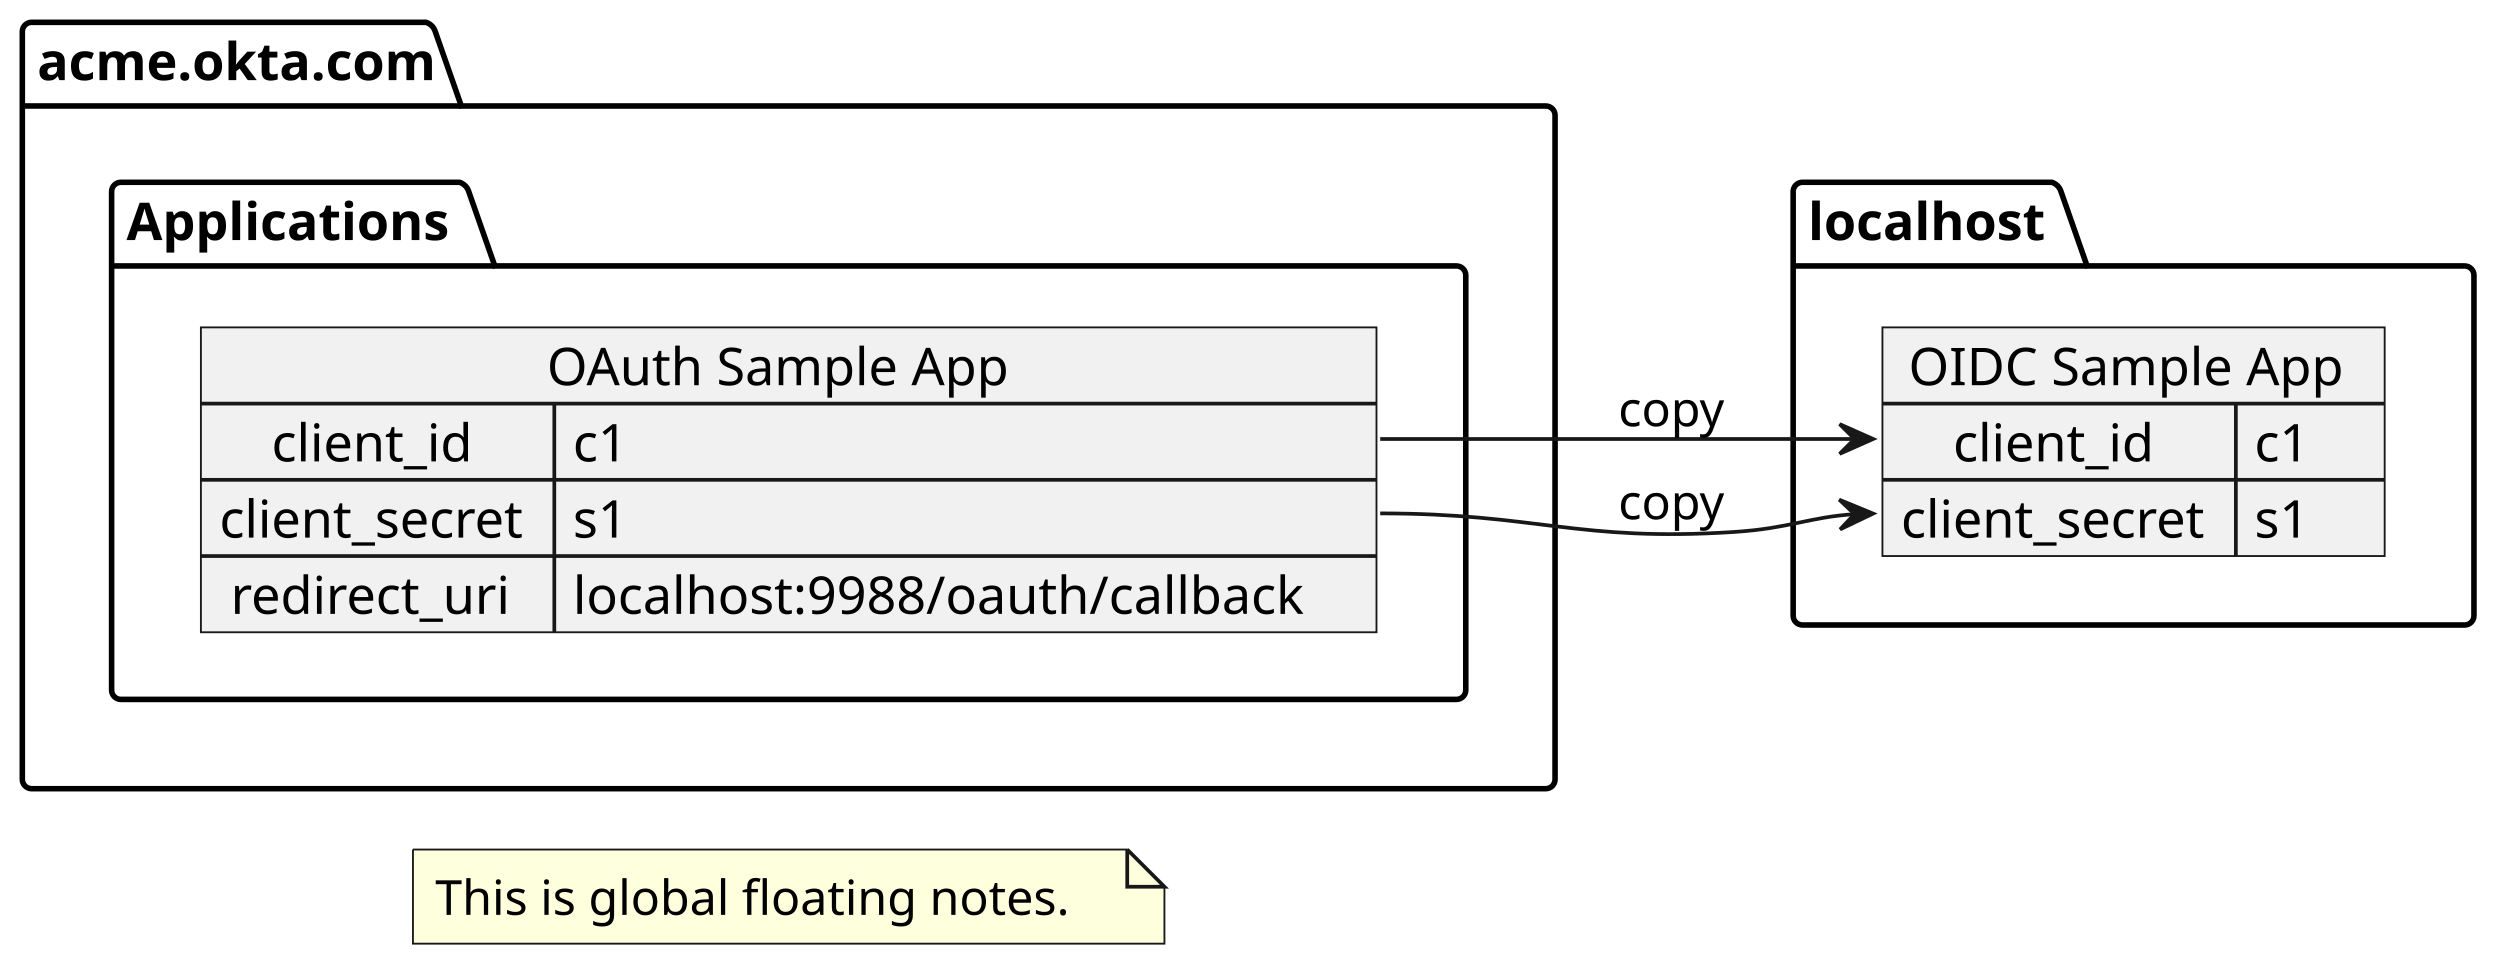
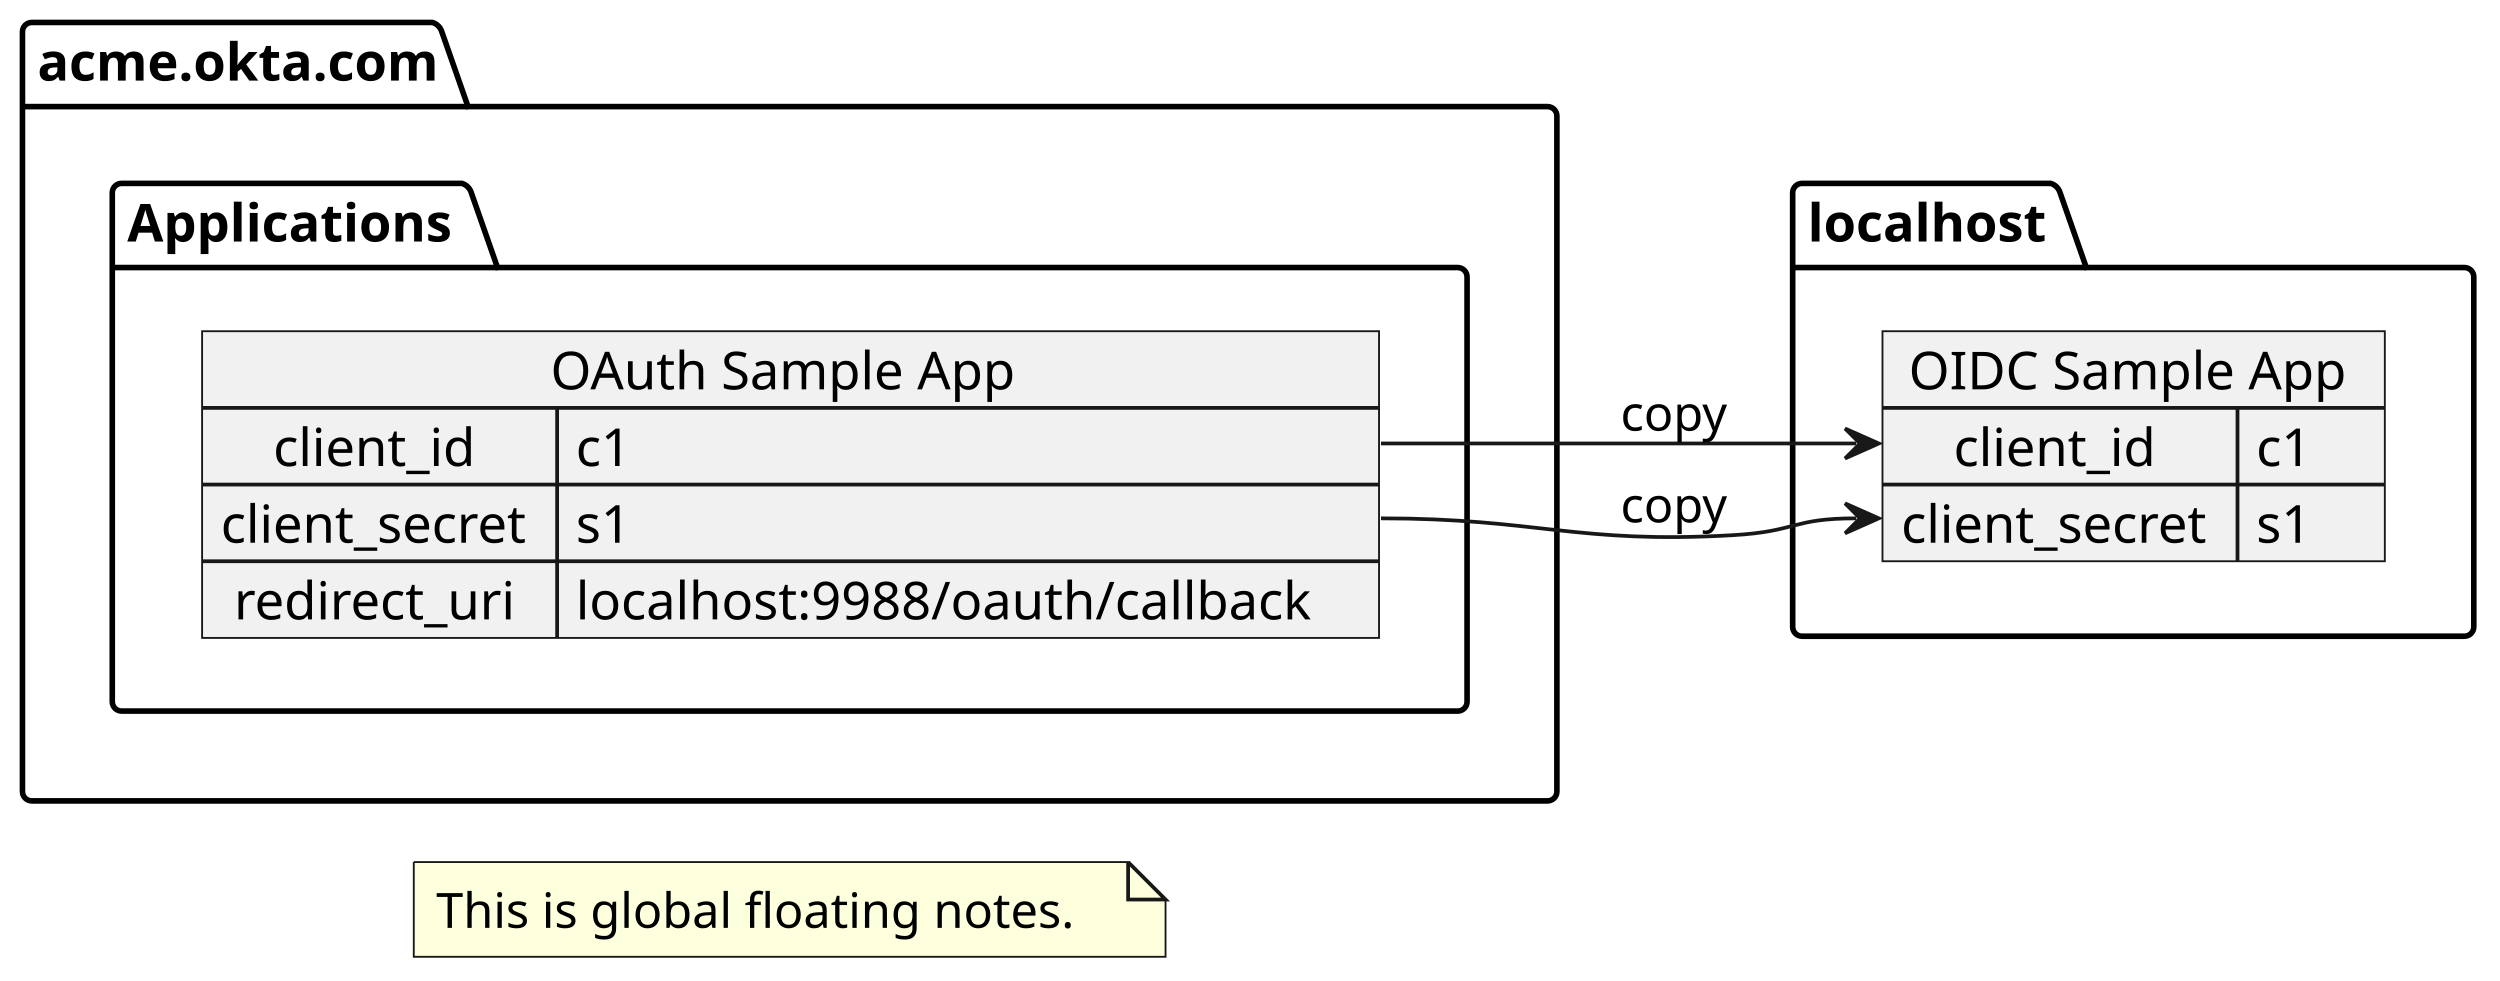
- <svg xmlns="http://www.w3.org/2000/svg" contentStyleType="text/css" height="260px" preserveAspectRatio="none" style="width:672px;height:260px;background:#FFFFFF;" version="1.1" viewBox="0 0 672 260" width="672px" zoomAndPan="magnify">
+ <svg xmlns="http://www.w3.org/2000/svg" contentStyleType="text/css" height="262px" preserveAspectRatio="none" style="width:668px;height:262px;background:#FFFFFF;" version="1.1" viewBox="0 0 668 262" width="668px" zoomAndPan="magnify">
  <defs />
  <g>
    <g id="cluster_Okta">
-       <path d="M8.5,6 L114.5,6 A3.75,3.75 0 0 1 117,8.5 L124,28.488 L415.5,28.488 A2.5,2.5 0 0 1 418,30.988 L418,209.5 A2.5,2.5 0 0 1 415.5,212 L8.5,212 A2.5,2.5 0 0 1 6,209.5 L6,8.5 A2.5,2.5 0 0 1 8.5,6 " style="stroke:#000000;stroke-width:1.5;fill:none;" />
-       <line style="stroke:#000000;stroke-width:1.5;fill:none;" x1="6" x2="124" y1="28.488" y2="28.488" />
-       <text fill="#000000" font-family="sans-serif" font-size="14" font-weight="bold" lengthAdjust="spacing" textLength="105" x="10" y="21.535">acme.okta.com</text>
+       <path d="M8.5,6 L115.553,6 A3.75,3.75 0 0 1 118.053,8.5 L125.053,28.488 L413.5,28.488 A2.5,2.5 0 0 1 416,30.988 L416,211.5 A2.5,2.5 0 0 1 413.5,214 L8.5,214 A2.5,2.5 0 0 1 6,211.5 L6,8.5 A2.5,2.5 0 0 1 8.5,6 " fill="none" style="stroke:#000000;stroke-width:1.5;" />
+       <line style="stroke:#000000;stroke-width:1.5;" x1="6" x2="125.053" y1="28.488" y2="28.488" />
+       <text fill="#000000" font-family="sans-serif" font-size="14" font-weight="bold" lengthAdjust="spacing" textLength="106.053" x="10" y="21.535">acme.okta.com</text>
    </g>
    <g id="cluster_Applications">
-       <path d="M32.5,49 L123.5,49 A3.75,3.75 0 0 1 126,51.5 L133,71.488 L391.5,71.488 A2.5,2.5 0 0 1 394,73.988 L394,185.5 A2.5,2.5 0 0 1 391.5,188 L32.5,188 A2.5,2.5 0 0 1 30,185.5 L30,51.5 A2.5,2.5 0 0 1 32.5,49 " style="stroke:#000000;stroke-width:1.5;fill:none;" />
-       <line style="stroke:#000000;stroke-width:1.5;fill:none;" x1="30" x2="133" y1="71.488" y2="71.488" />
-       <text fill="#000000" font-family="sans-serif" font-size="14" font-weight="bold" lengthAdjust="spacing" textLength="90" x="34" y="64.535">Applications</text>
+       <path d="M32.5,49 L123.427,49 A3.75,3.75 0 0 1 125.927,51.5 L132.927,71.488 L389.5,71.488 A2.5,2.5 0 0 1 392,73.988 L392,187.5 A2.5,2.5 0 0 1 389.5,190 L32.5,190 A2.5,2.5 0 0 1 30,187.5 L30,51.5 A2.5,2.5 0 0 1 32.5,49 " fill="none" style="stroke:#000000;stroke-width:1.5;" />
+       <line style="stroke:#000000;stroke-width:1.5;" x1="30" x2="132.927" y1="71.488" y2="71.488" />
+       <text fill="#000000" font-family="sans-serif" font-size="14" font-weight="bold" lengthAdjust="spacing" textLength="89.927" x="34" y="64.535">Applications</text>
    </g>
    <g id="cluster_localhost">
-       <path d="M484.5,49 L551.5,49 A3.75,3.75 0 0 1 554,51.5 L561,71.488 L662.5,71.488 A2.5,2.5 0 0 1 665,73.988 L665,165.5 A2.5,2.5 0 0 1 662.5,168 L484.5,168 A2.5,2.5 0 0 1 482,165.5 L482,51.5 A2.5,2.5 0 0 1 484.5,49 " style="stroke:#000000;stroke-width:1.5;fill:none;" />
-       <line style="stroke:#000000;stroke-width:1.5;fill:none;" x1="482" x2="561" y1="71.488" y2="71.488" />
-       <text fill="#000000" font-family="sans-serif" font-size="14" font-weight="bold" lengthAdjust="spacing" textLength="66" x="486" y="64.535">localhost</text>
+       <path d="M481.5,49 L547.954,49 A3.75,3.75 0 0 1 550.454,51.5 L557.454,71.488 L658.5,71.488 A2.5,2.5 0 0 1 661,73.988 L661,167.5 A2.5,2.5 0 0 1 658.5,170 L481.5,170 A2.5,2.5 0 0 1 479,167.5 L479,51.5 A2.5,2.5 0 0 1 481.5,49 " fill="none" style="stroke:#000000;stroke-width:1.5;" />
+       <line style="stroke:#000000;stroke-width:1.5;" x1="479" x2="557.454" y1="71.488" y2="71.488" />
+       <text fill="#000000" font-family="sans-serif" font-size="14" font-weight="bold" lengthAdjust="spacing" textLength="65.454" x="483" y="64.535">localhost</text>
    </g>
    <g id="elem_OktaOIDCApp">
-       <rect fill="#F1F1F1" height="81.953" style="stroke:#181818;stroke-width:0.5;" width="316" x="54" y="88" />
-       <text fill="#000000" font-family="sans-serif" font-size="14" lengthAdjust="spacing" textLength="130" x="147" y="103.535">OAuth Sample App</text>
-       <line style="stroke:#181818;stroke-width:1.0;" x1="54" x2="370" y1="108.488" y2="108.488" />
-       <text fill="#000000" font-family="sans-serif" font-size="14" lengthAdjust="spacing" textLength="57" x="73" y="124.023">client_id</text>
-       <text fill="#000000" font-family="sans-serif" font-size="14" lengthAdjust="spacing" textLength="16" x="154" y="124.023">c1</text>
-       <line style="stroke:#181818;stroke-width:1.0;" x1="149" x2="149" y1="108.488" y2="128.977" />
-       <line style="stroke:#181818;stroke-width:1.0;" x1="54" x2="370" y1="128.977" y2="128.977" />
-       <text fill="#000000" font-family="sans-serif" font-size="14" lengthAdjust="spacing" textLength="85" x="59" y="144.512">client_secret</text>
-       <text fill="#000000" font-family="sans-serif" font-size="14" lengthAdjust="spacing" textLength="16" x="154" y="144.512">s1</text>
-       <line style="stroke:#181818;stroke-width:1.0;" x1="149" x2="149" y1="128.977" y2="149.465" />
-       <line style="stroke:#181818;stroke-width:1.0;" x1="54" x2="370" y1="149.465" y2="149.465" />
-       <text fill="#000000" font-family="sans-serif" font-size="14" lengthAdjust="spacing" textLength="79" x="62" y="165">redirect_uri</text>
-       <text fill="#000000" font-family="sans-serif" font-size="14" lengthAdjust="spacing" textLength="211" x="154" y="165">localhost:9988/oauth/callback</text>
-       <line style="stroke:#181818;stroke-width:1.0;" x1="149" x2="149" y1="149.465" y2="169.953" />
+       <rect fill="#F1F1F1" height="81.953" style="stroke:#181818;stroke-width:0.5;" width="314.478" x="54" y="88.5" />
+       <text fill="#000000" font-family="sans-serif" font-size="14" lengthAdjust="spacing" textLength="128.29" x="147.094" y="104.035">OAuth Sample App</text>
+       <line style="stroke:#181818;stroke-width:1.0;" x1="54" x2="368.478" y1="108.988" y2="108.988" />
+       <text fill="#000000" font-family="sans-serif" font-size="14" lengthAdjust="spacing" textLength="56.848" x="73.007" y="124.523">client_id</text>
+       <text fill="#000000" font-family="sans-serif" font-size="14" lengthAdjust="spacing" textLength="16.023" x="153.861" y="124.523">c1</text>
+       <line style="stroke:#181818;stroke-width:1.0;" x1="148.861" x2="148.861" y1="108.988" y2="129.477" />
+       <line style="stroke:#181818;stroke-width:1.0;" x1="54" x2="368.478" y1="129.477" y2="129.477" />
+       <text fill="#000000" font-family="sans-serif" font-size="14" lengthAdjust="spacing" textLength="84.861" x="59" y="145.012">client_secret</text>
+       <text fill="#000000" font-family="sans-serif" font-size="14" lengthAdjust="spacing" textLength="15.989" x="153.861" y="145.012">s1</text>
+       <line style="stroke:#181818;stroke-width:1.0;" x1="148.861" x2="148.861" y1="129.477" y2="149.965" />
+       <line style="stroke:#181818;stroke-width:1.0;" x1="54" x2="368.478" y1="149.965" y2="149.965" />
+       <text fill="#000000" font-family="sans-serif" font-size="14" lengthAdjust="spacing" textLength="77.786" x="62.538" y="165.5">redirect_uri</text>
+       <text fill="#000000" font-family="sans-serif" font-size="14" lengthAdjust="spacing" textLength="209.617" x="153.861" y="165.5">localhost:9988/oauth/callback</text>
+       <line style="stroke:#181818;stroke-width:1.0;" x1="148.861" x2="148.861" y1="149.965" y2="170.453" />
    </g>
    <g id="elem_SampleApp">
-       <rect fill="#F1F1F1" height="61.465" style="stroke:#181818;stroke-width:0.5;" width="135" x="506" y="88" />
-       <text fill="#000000" font-family="sans-serif" font-size="14" lengthAdjust="spacing" textLength="121" x="513" y="103.535">OIDC Sample App</text>
-       <line style="stroke:#181818;stroke-width:1.0;" x1="506" x2="641" y1="108.488" y2="108.488" />
-       <text fill="#000000" font-family="sans-serif" font-size="14" lengthAdjust="spacing" textLength="57" x="525" y="124.023">client_id</text>
-       <text fill="#000000" font-family="sans-serif" font-size="14" lengthAdjust="spacing" textLength="16" x="606" y="124.023">c1</text>
-       <line style="stroke:#181818;stroke-width:1.0;" x1="601" x2="601" y1="108.488" y2="128.977" />
-       <line style="stroke:#181818;stroke-width:1.0;" x1="506" x2="641" y1="128.977" y2="128.977" />
-       <text fill="#000000" font-family="sans-serif" font-size="14" lengthAdjust="spacing" textLength="85" x="511" y="144.512">client_secret</text>
-       <text fill="#000000" font-family="sans-serif" font-size="14" lengthAdjust="spacing" textLength="16" x="606" y="144.512">s1</text>
-       <line style="stroke:#181818;stroke-width:1.0;" x1="601" x2="601" y1="128.977" y2="149.465" />
+       <rect fill="#F1F1F1" height="61.465" style="stroke:#181818;stroke-width:0.5;" width="134.224" x="503" y="88.5" />
+       <text fill="#000000" font-family="sans-serif" font-size="14" lengthAdjust="spacing" textLength="120.224" x="510" y="104.035">OIDC Sample App</text>
+       <line style="stroke:#181818;stroke-width:1.0;" x1="503" x2="637.224" y1="108.988" y2="108.988" />
+       <text fill="#000000" font-family="sans-serif" font-size="14" lengthAdjust="spacing" textLength="56.848" x="522.007" y="124.523">client_id</text>
+       <text fill="#000000" font-family="sans-serif" font-size="14" lengthAdjust="spacing" textLength="16.023" x="602.861" y="124.523">c1</text>
+       <line style="stroke:#181818;stroke-width:1.0;" x1="597.861" x2="597.861" y1="108.988" y2="129.477" />
+       <line style="stroke:#181818;stroke-width:1.0;" x1="503" x2="637.224" y1="129.477" y2="129.477" />
+       <text fill="#000000" font-family="sans-serif" font-size="14" lengthAdjust="spacing" textLength="84.861" x="508" y="145.012">client_secret</text>
+       <text fill="#000000" font-family="sans-serif" font-size="14" lengthAdjust="spacing" textLength="15.989" x="602.861" y="145.012">s1</text>
+       <line style="stroke:#181818;stroke-width:1.0;" x1="597.861" x2="597.861" y1="129.477" y2="149.965" />
    </g>
    <g id="elem_N1">
-       <path d="M111,228.35 L111,253.661 L313,253.661 L313,238.35 L303,228.35 L111,228.35 " fill="#FEFFDD" style="stroke:#181818;stroke-width:0.5;" />
-       <path d="M303,228.35 L303,238.35 L313,238.35 L303,228.35 " fill="#FEFFDD" style="stroke:#181818;stroke-width:1.0;" />
-       <text fill="#000000" font-family="sans-serif" font-size="13" lengthAdjust="spacing" textLength="181" x="117" y="245.918">This is global floating notes.</text>
+       <path d="M110.56,230.35 L110.56,255.661 L311.433,255.661 L311.433,240.35 L301.433,230.35 L110.56,230.35 " fill="#FEFFDD" style="stroke:#181818;stroke-width:0.5;" />
+       <path d="M301.433,230.35 L301.433,240.35 L311.433,240.35 L301.433,230.35 " fill="#FEFFDD" style="stroke:#181818;stroke-width:1.0;" />
+       <text fill="#000000" font-family="sans-serif" font-size="13" lengthAdjust="spacing" textLength="179.874" x="116.56" y="247.918">This is global floating notes.</text>
    </g>
    <g id="link_OktaOIDCApp_SampleApp">
-       <path codeLine="26" d="M371,118 C428.35,118 444.28,118 498.55,118 " fill="none" id="OktaOIDCApp-to-SampleApp" style="stroke:#181818;stroke-width:1.0;" />
-       <polygon fill="#181818" points="503.49,118,494.49,114,498.49,118,494.49,122,503.49,118" style="stroke:#181818;stroke-width:1.0;" />
-       <text fill="#000000" font-family="sans-serif" font-size="13" lengthAdjust="spacing" textLength="30" x="435" y="114.568">copy</text>
+       <path codeLine="26" d="M369,118.5 C428.11,118.5 436.89,118.5 496,118.5 " fill="none" id="OktaOIDCApp-to-SampleApp" style="stroke:#181818;stroke-width:1.0;" />
+       <polygon fill="#181818" points="502,118.5,493,114.5,497,118.5,493,122.5,502,118.5" style="stroke:#181818;stroke-width:1.0;" />
+       <text fill="#000000" font-family="sans-serif" font-size="13" lengthAdjust="spacing" textLength="29.618" x="433" y="115.068">copy</text>
    </g>
    <g id="link_OktaOIDCApp_SampleApp">
-       <path codeLine="27" d="M371,138 C413.28,138 423.81,145.7 466,143 C481.12,142.04 486.2,138.99 498.68,138.19 " fill="none" id="OktaOIDCApp-to-SampleApp-1" style="stroke:#181818;stroke-width:1.0;" />
-       <polygon fill="#181818" points="503.49,138.05,494.379,134.309,498.492,138.193,494.608,142.305,503.49,138.05" style="stroke:#181818;stroke-width:1.0;" />
-       <text fill="#000000" font-family="sans-serif" font-size="13" lengthAdjust="spacing" textLength="30" x="435" y="139.568">copy</text>
+       <path codeLine="27" d="M369,138.5 C410.83,138.5 421.24,145.41 463,143 C480.42,142 478.55,138.5 496,138.5 " fill="none" id="OktaOIDCApp-to-SampleApp-1" style="stroke:#181818;stroke-width:1.0;" />
+       <polygon fill="#181818" points="502,138.5,493,134.5,497,138.5,493,142.5,502,138.5" style="stroke:#181818;stroke-width:1.0;" />
+       <text fill="#000000" font-family="sans-serif" font-size="13" lengthAdjust="spacing" textLength="29.618" x="433" y="139.568">copy</text>
    </g>
  </g>
</svg>
